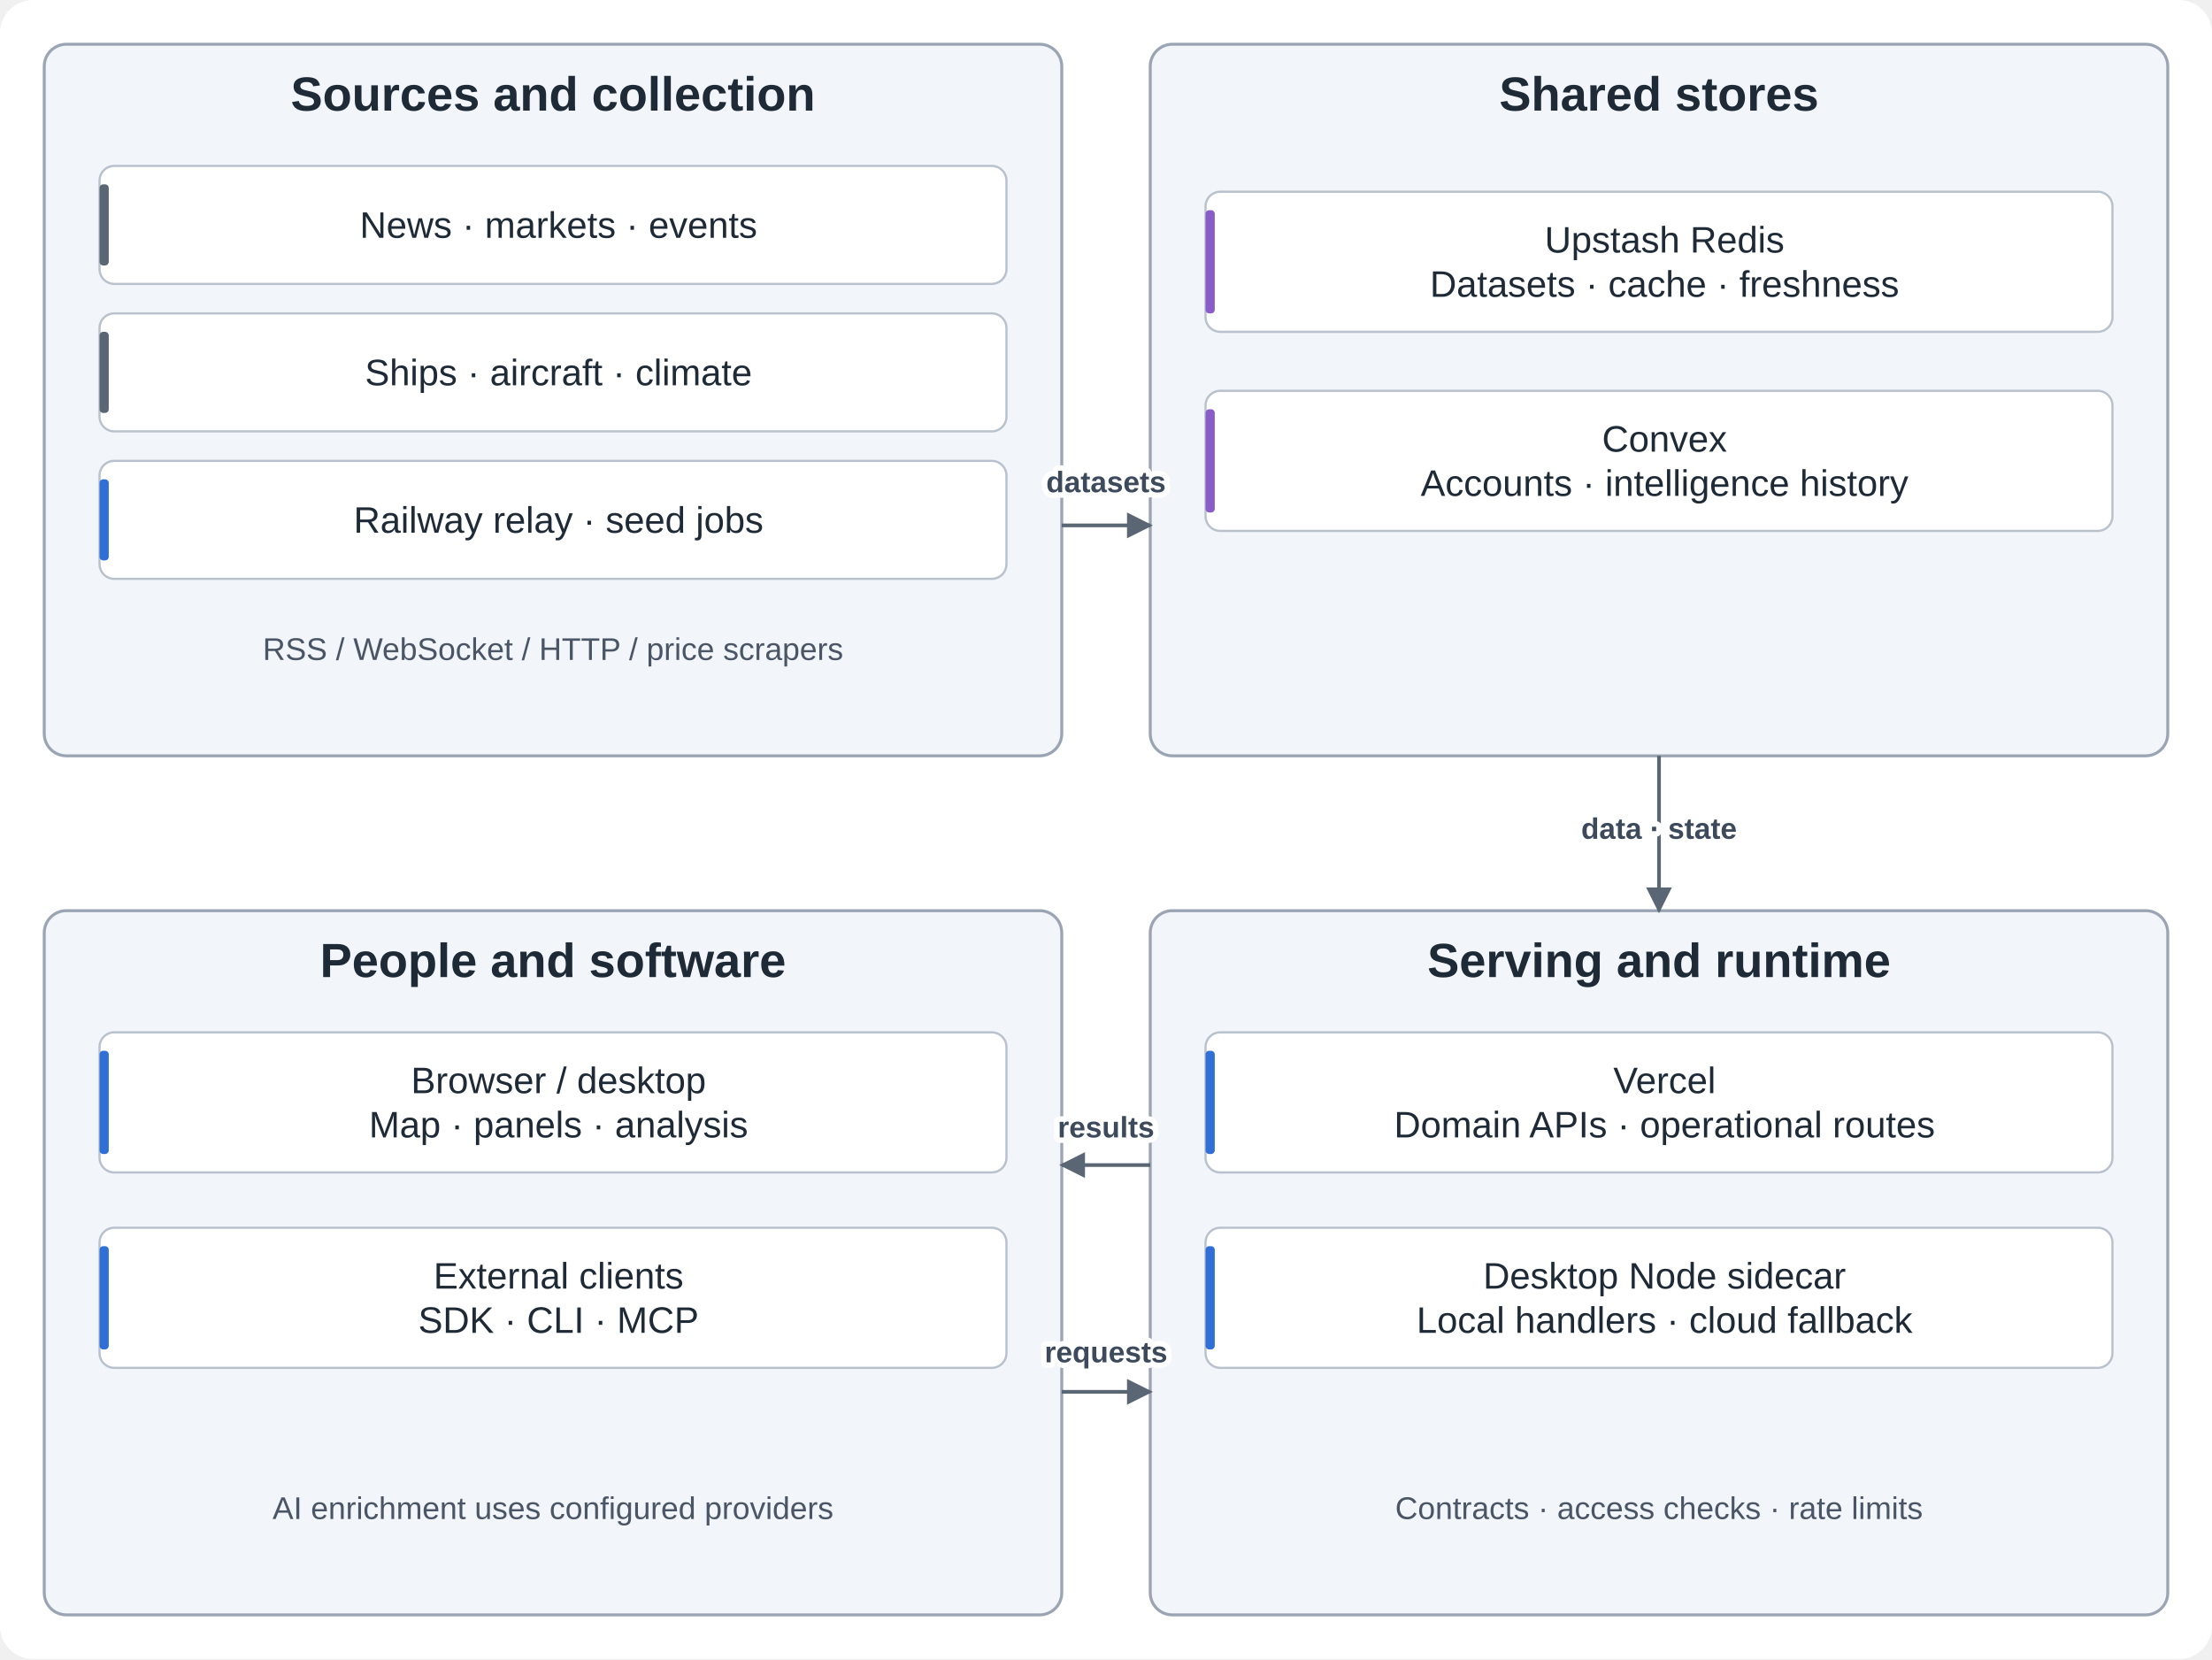
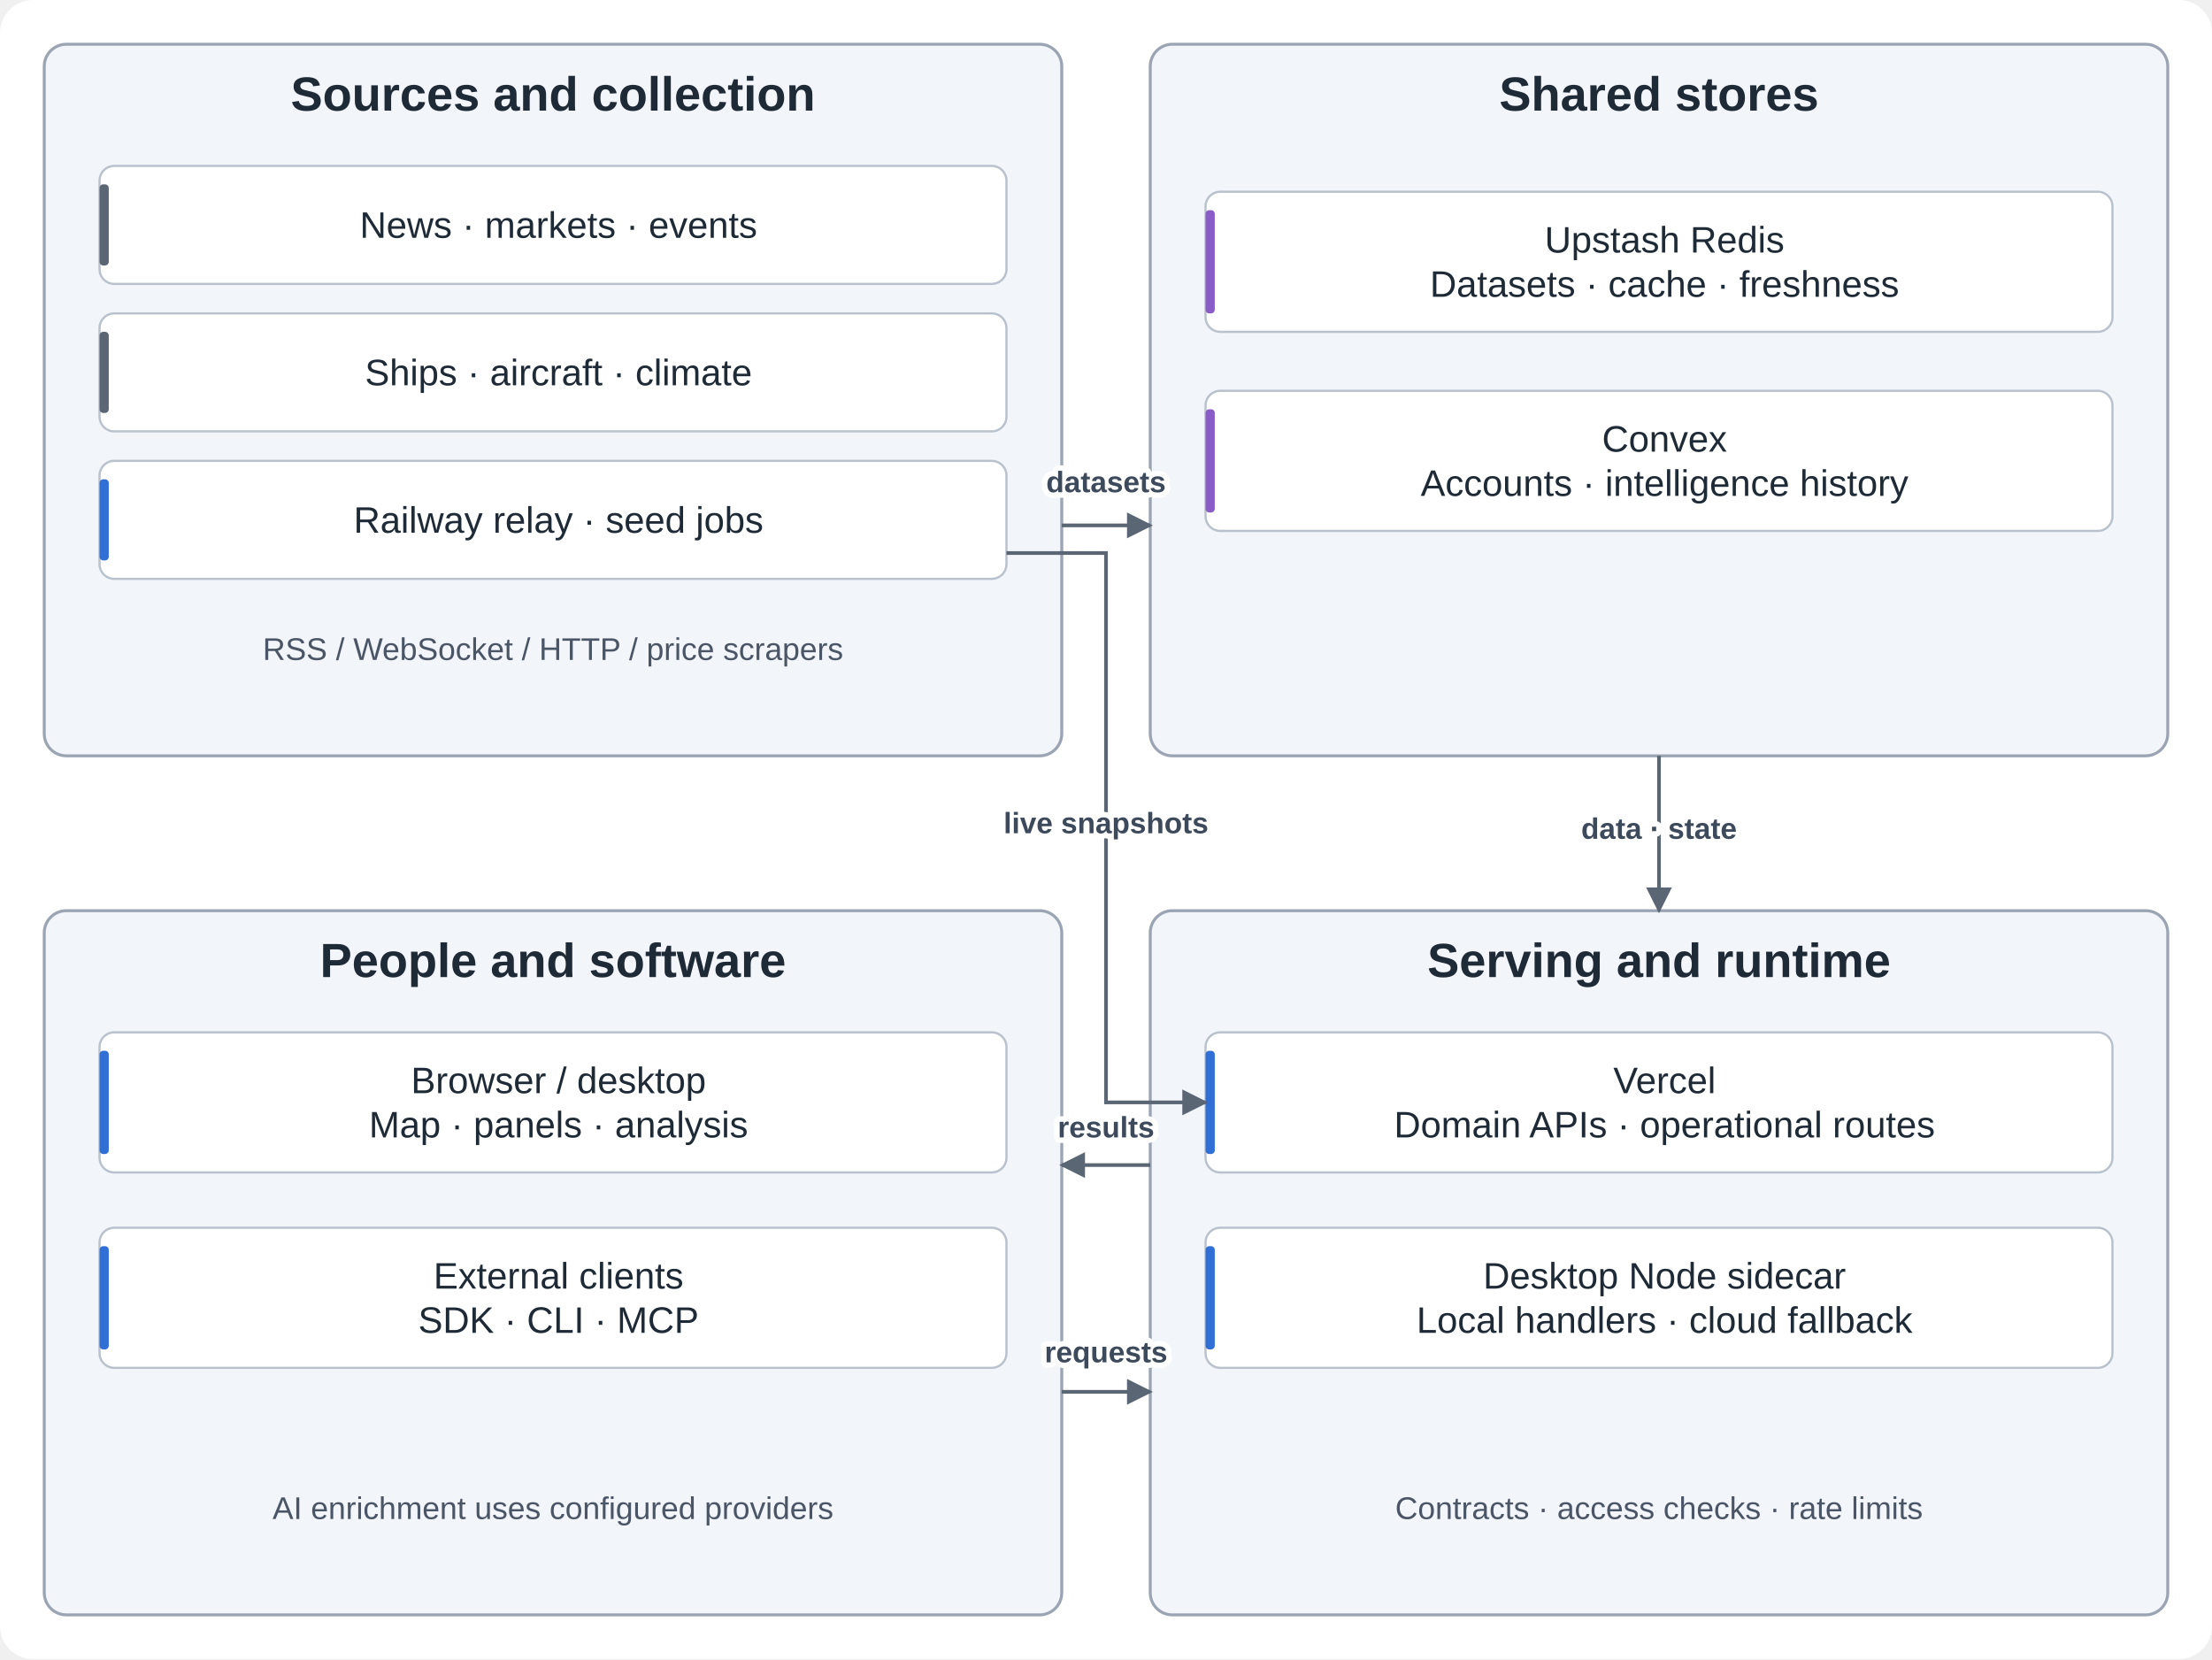
<svg xmlns="http://www.w3.org/2000/svg" viewBox="0 0 1200 900" width="1200" height="900" role="img" aria-labelledby="t d">
  <defs>
    <marker id="arr" viewBox="0 0 10 10" refX="9" refY="5" markerWidth="7" markerHeight="7" orient="auto">
      <path d="M0 0L10 5L0 10z" fill="#5b6675" />
    </marker>
    <marker id="ca" viewBox="0 0 10 10" refX="5" refY="5" markerWidth="6" markerHeight="6" orient="auto">
      <path d="M0 0L10 5L0 10z" fill="#5b6675" />
    </marker>
  </defs>
  <style>
text{font-family:-apple-system,"Helvetica Neue",Arial,"PingFang SC",sans-serif;fill:#1f2a37}
.gt{font-size:26px;font-weight:700}
.st{font-size:20px;font-weight:700}
.ag{font-size:20px}
.q{font-size:18px;fill:#3d4a5c}
.lb{font-size:17px;fill:#4a5565}
.al{font-size:16px;font-weight:600;fill:#3d4a5c;paint-order:stroke;stroke:#ffffff;stroke-width:6px;stroke-linejoin:round}
.grp{fill:#f2f5f9;stroke:#9aa4b2;stroke-width:1.6}
.sub{fill:#e8edf3;stroke:#b8c1cc;stroke-width:1.2}
.agent{fill:#ffffff;stroke:#b8c1cc;stroke-width:1.2}
.human{fill:#d6e6fb;stroke:#9cbbe6;stroke-width:1.2}
.front{fill:#dcf0e0;stroke:#9ccfa8;stroke-width:1.2}
.flow{stroke:#5b6675;stroke-width:2;fill:none;marker-end:url(#arr)}
.back{stroke-dasharray:7 5}
.cyc{stroke:#5b6675;stroke-width:2;fill:none;marker-end:url(#ca)}
.num{fill:#1f2a37}
.numt{font-size:16px;font-weight:700;fill:#ffffff}
</style>
  <rect width="1200" height="900" rx="18" fill="#ffffff" />
  <rect x="24" y="24" width="552" height="386" rx="12" class="grp" />
  <text x="300.0" y="60" class="gt" text-anchor="middle">Sources and collection</text>
  <rect x="54" y="90" width="492" height="64" rx="8" class="agent" />
  <rect x="54" y="100" width="5" height="44" rx="2" fill="#5b6675" />
  <text x="303.0" y="129.0" class="ag" text-anchor="middle">News · markets · events</text>
  <rect x="54" y="170" width="492" height="64" rx="8" class="agent" />
  <rect x="54" y="180" width="5" height="44" rx="2" fill="#5b6675" />
  <text x="303.0" y="209.0" class="ag" text-anchor="middle">Ships · aircraft · climate</text>
  <rect x="54" y="250" width="492" height="64" rx="8" class="agent" />
  <rect x="54" y="260" width="5" height="44" rx="2" fill="#2f6fd6" />
  <text x="303.0" y="289.0" class="ag" text-anchor="middle">Railway relay · seed jobs</text>
  <text x="300.0" y="358" class="lb" text-anchor="middle">RSS / WebSocket / HTTP / price scrapers</text>
  <rect x="624" y="24" width="552" height="386" rx="12" class="grp" />
  <text x="900.0" y="60" class="gt" text-anchor="middle">Shared stores</text>
  <rect x="654" y="104" width="492" height="76" rx="8" class="agent" />
  <rect x="654" y="114" width="5" height="56" rx="2" fill="#8a5cc7" />
  <text x="903.0" y="137.0" class="ag" text-anchor="middle">Upstash Redis</text>
  <text x="903.0" y="161.0" class="ag" text-anchor="middle">Datasets · cache · freshness</text>
  <rect x="654" y="212" width="492" height="76" rx="8" class="agent" />
  <rect x="654" y="222" width="5" height="56" rx="2" fill="#8a5cc7" />
  <text x="903.0" y="245.0" class="ag" text-anchor="middle">Convex</text>
  <text x="903.0" y="269.0" class="ag" text-anchor="middle">Accounts · intelligence history</text>
  <rect x="624" y="494" width="552" height="382" rx="12" class="grp" />
  <text x="900.0" y="530" class="gt" text-anchor="middle">Serving and runtime</text>
  <rect x="654" y="560" width="492" height="76" rx="8" class="agent" />
  <rect x="654" y="570" width="5" height="56" rx="2" fill="#2f6fd6" />
  <text x="903.0" y="593.0" class="ag" text-anchor="middle">Vercel</text>
  <text x="903.0" y="617.0" class="ag" text-anchor="middle">Domain APIs · operational routes</text>
  <rect x="654" y="666" width="492" height="76" rx="8" class="agent" />
  <rect x="654" y="676" width="5" height="56" rx="2" fill="#2f6fd6" />
  <text x="903.0" y="699.0" class="ag" text-anchor="middle">Desktop Node sidecar</text>
  <text x="903.0" y="723.0" class="ag" text-anchor="middle">Local handlers · cloud fallback</text>
  <text x="900.0" y="824" class="lb" text-anchor="middle">Contracts · access checks · rate limits</text>
  <rect x="24" y="494" width="552" height="382" rx="12" class="grp" />
  <text x="300.0" y="530" class="gt" text-anchor="middle">People and software</text>
  <rect x="54" y="560" width="492" height="76" rx="8" class="agent" />
  <rect x="54" y="570" width="5" height="56" rx="2" fill="#2f6fd6" />
  <text x="303.0" y="593.0" class="ag" text-anchor="middle">Browser / desktop</text>
  <text x="303.0" y="617.0" class="ag" text-anchor="middle">Map · panels · analysis</text>
  <rect x="54" y="666" width="492" height="76" rx="8" class="agent" />
  <rect x="54" y="676" width="5" height="56" rx="2" fill="#2f6fd6" />
  <text x="303.0" y="699.0" class="ag" text-anchor="middle">External clients</text>
  <text x="303.0" y="723.0" class="ag" text-anchor="middle">SDK · CLI · MCP</text>
  <text x="300.0" y="824" class="lb" text-anchor="middle">AI enrichment uses configured providers</text>
  <path d="M576 285H624" class="flow" />
  <text x="600" y="267" class="al" text-anchor="middle">datasets</text>
  <path d="M900 410V494" class="flow" />
  <text x="900" y="455" class="al" text-anchor="middle">data · state</text>
  <path d="M624 632H576" class="flow" />
  <text x="600" y="617" class="al" text-anchor="middle">results</text>
+   <path d="M546 300H600V598H654" class="flow" />
+   <text x="600" y="452" class="al" text-anchor="middle">live snapshots</text>
  <path d="M576 755H624" class="flow" />
  <text x="600" y="739" class="al" text-anchor="middle">requests</text>
</svg>
